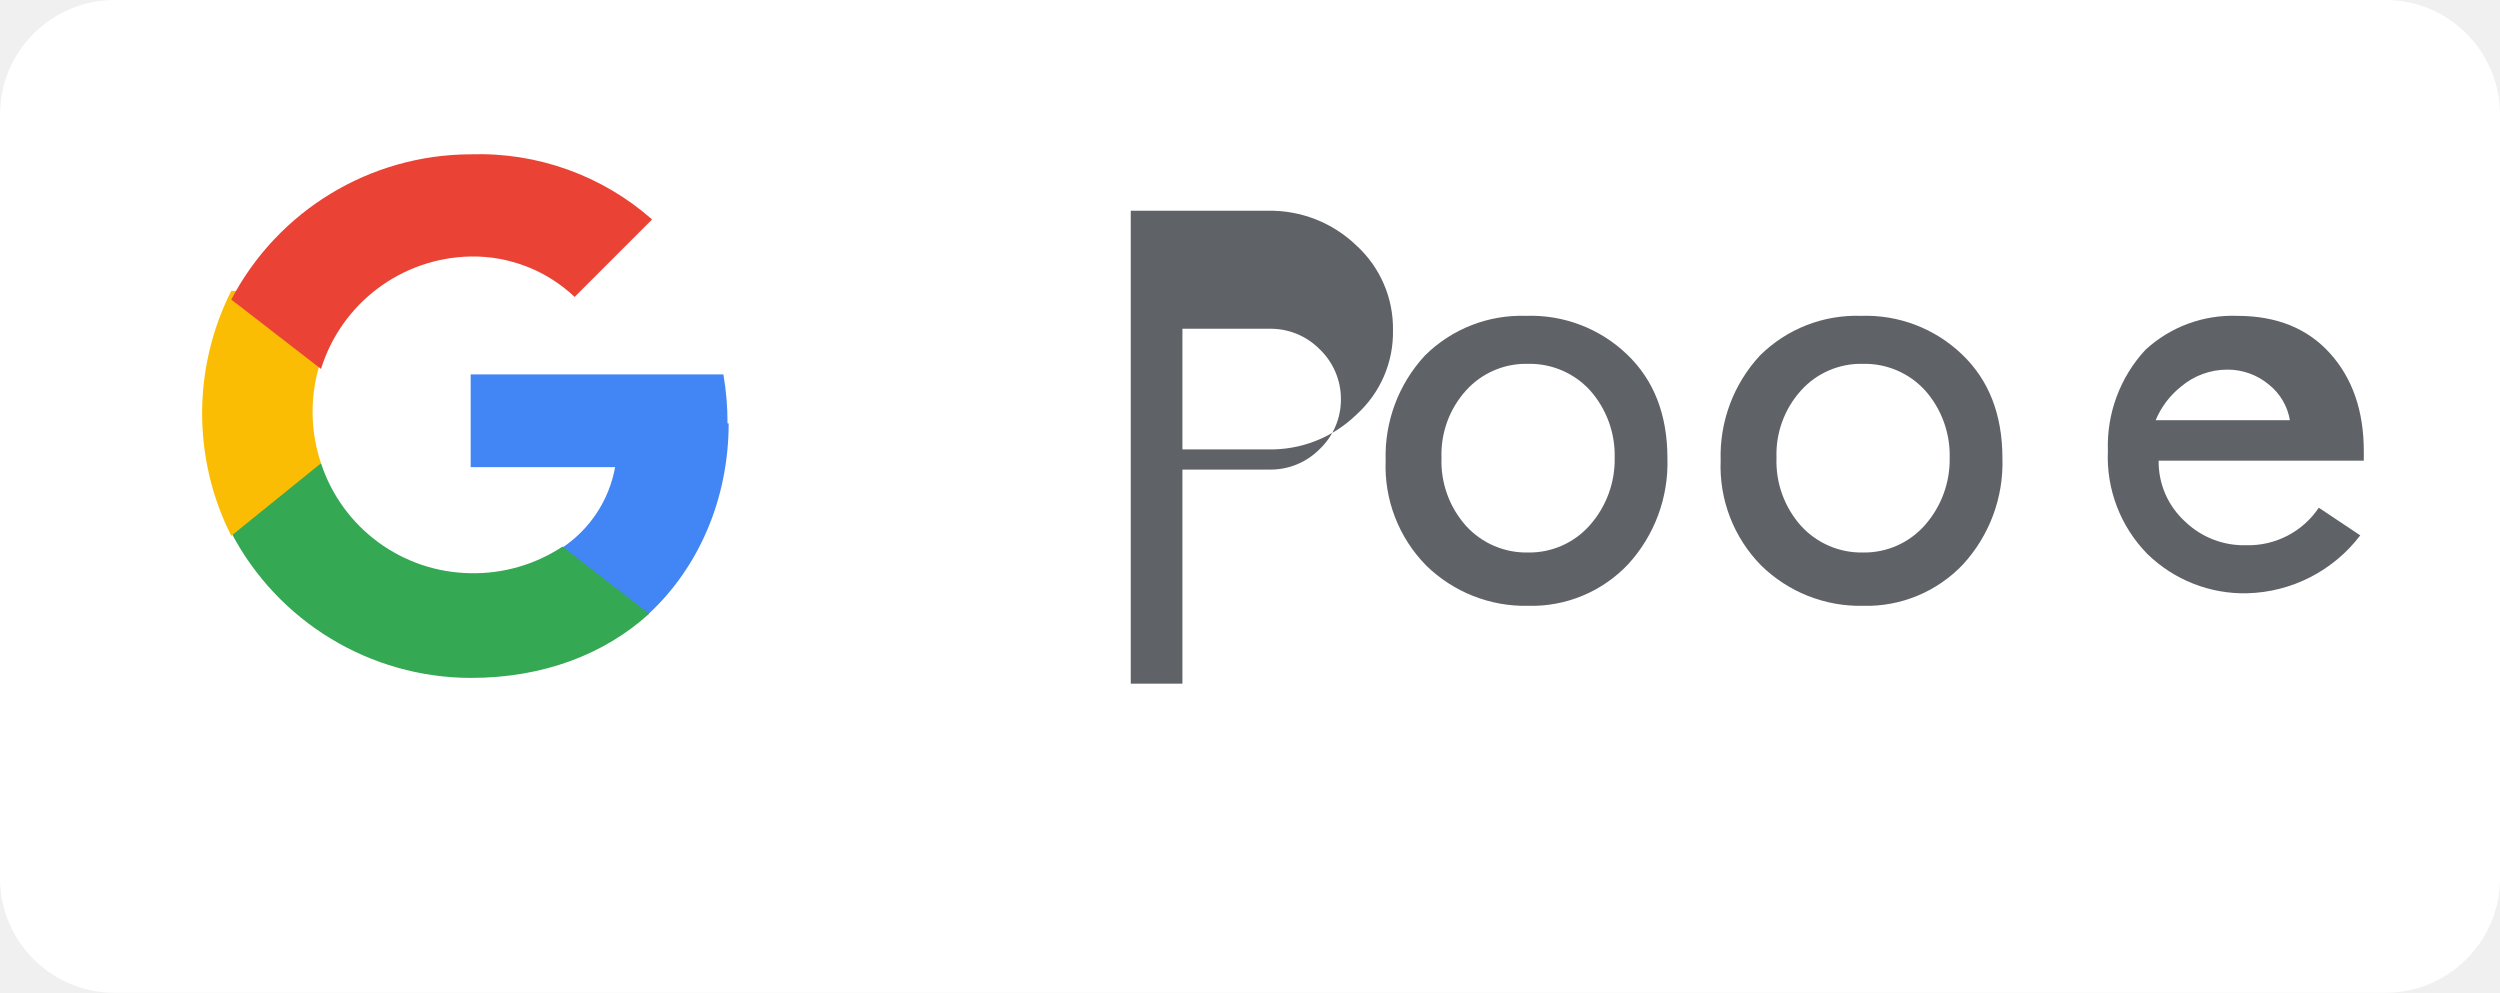
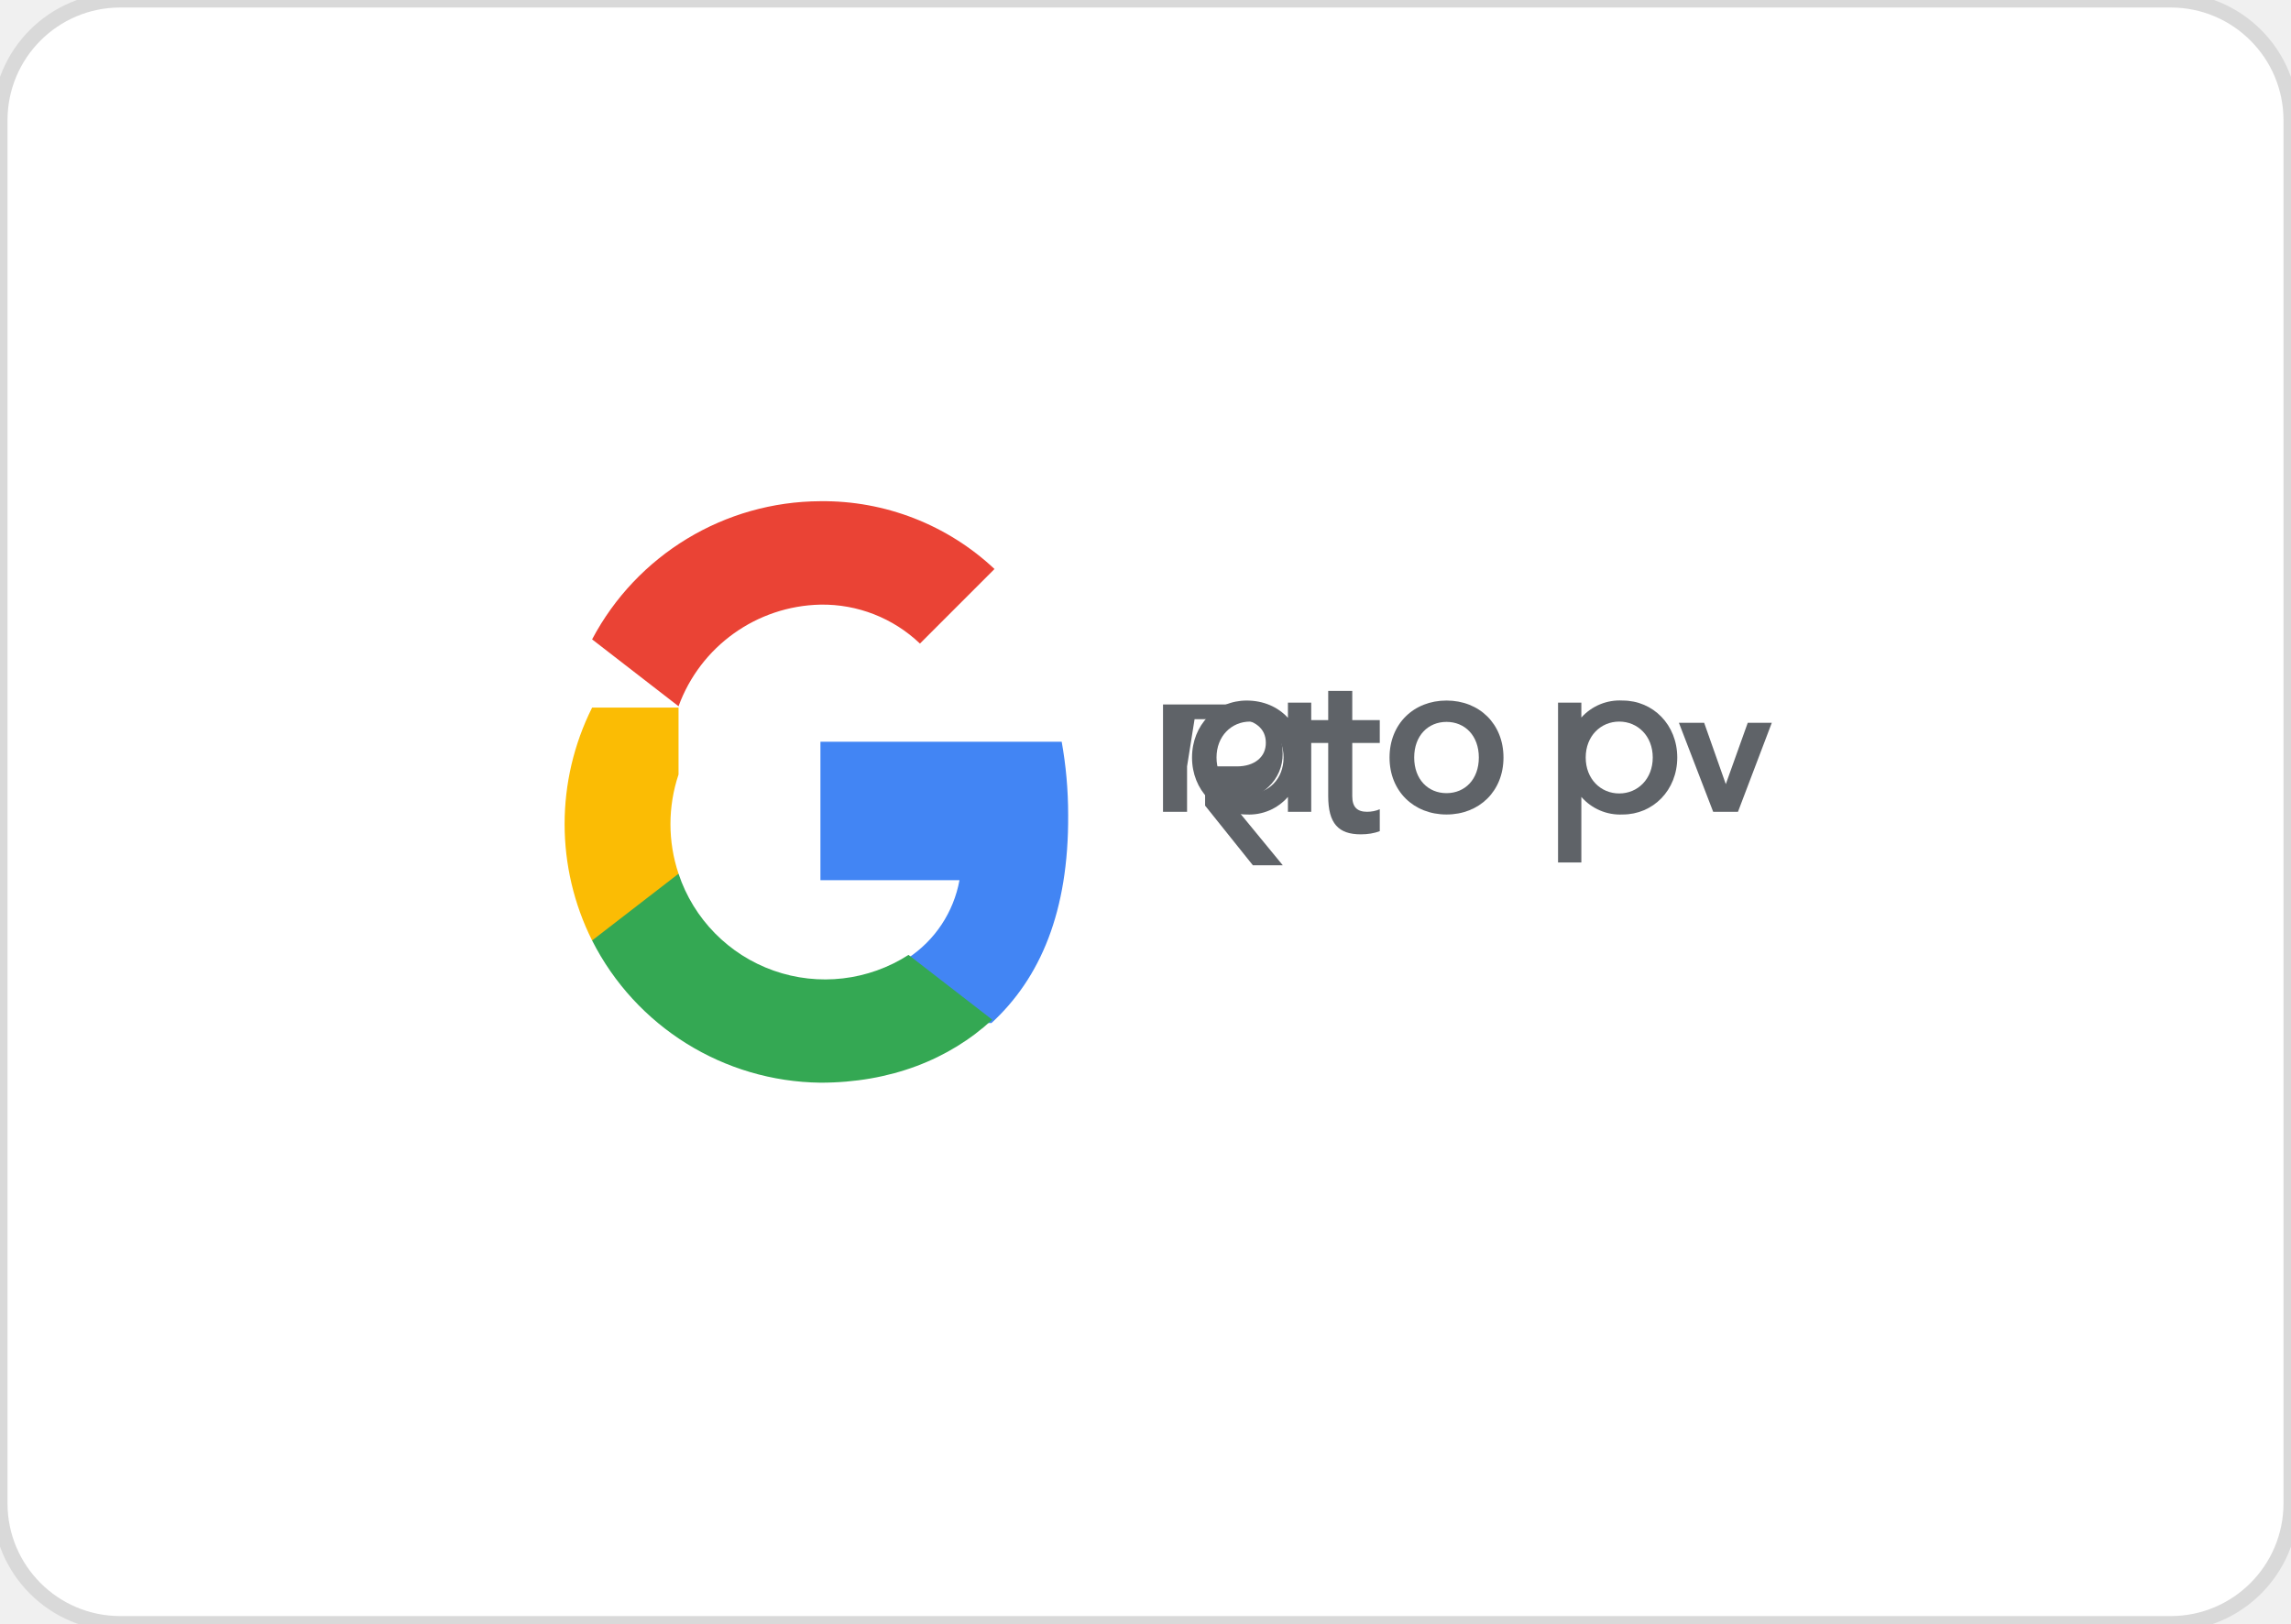
- <svg xmlns="http://www.w3.org/2000/svg" viewBox="0 0 435.97 173.13">
-   <rect width="435.97" height="173.13" rx="20" fill="white" />
-   <path fill="#5F6368" d="M206.2 90.91v28.31h-9.01V36.75h23.9a21.67 21.67 0 0115.47 6.08 19.58 19.58 0 016.36 14.77 19.3 19.3 0 01-6.36 14.69 21.45 21.45 0 01-15.47 6.08H206.2v.54zm0-45.15v36.13h15.18a12 12 0 008.73-3.55 11.89 11.89 0 003.73-8.73 12 12 0 00-3.73-8.73 12 12 0 00-8.73-3.55H206.2v-1.57z" />
-   <path fill="#5F6368" d="M266.12 55.08a24.21 24.21 0 0117.61 6.72q7.05 6.72 7.05 18.13a26.14 26.14 0 01-6.87 18.49 23.15 23.15 0 01-17.43 7.23 24.66 24.66 0 01-17.79-7.05 24.66 24.66 0 01-7.05-18.31 25.76 25.76 0 016.87-18.31 23.88 23.88 0 0117.61-6.9zm.36 8.37a14.06 14.06 0 00-10.82 4.64 16.61 16.61 0 00-4.28 11.72 16.89 16.89 0 004.28 11.9 14.24 14.24 0 0010.82 4.64 14.06 14.06 0 0010.82-4.82 17.25 17.25 0 004.28-11.72 17.07 17.07 0 00-4.28-11.72 14.24 14.24 0 00-10.82-4.64z" />
-   <path fill="#5F6368" d="M324.54 55.08a24.21 24.21 0 0117.61 6.72q7.05 6.72 7.05 18.13a26.14 26.14 0 01-6.87 18.49 23.15 23.15 0 01-17.43 7.23 24.66 24.66 0 01-17.79-7.05 24.66 24.66 0 01-7.05-18.31 25.76 25.76 0 016.87-18.31 23.88 23.88 0 0117.61-6.9zm.36 8.37a14.06 14.06 0 00-10.82 4.64 16.61 16.61 0 00-4.28 11.72 16.89 16.89 0 004.28 11.9 14.24 14.24 0 0010.82 4.64 14.06 14.06 0 0010.82-4.82 17.25 17.25 0 004.28-11.72 17.07 17.07 0 00-4.28-11.72 14.24 14.24 0 00-10.82-4.64z" />
-   <path fill="#5F6368" d="M390.16 55.08q10.28 0 16.17 6.54t5.89 17.07v1.65h-35.78a14.12 14.12 0 004.64 10.64 14.78 14.78 0 0010.64 4.1 14.78 14.78 0 0012.65-6.54l7.23 4.82a25.58 25.58 0 01-19.71 10.1 24.12 24.12 0 01-17.43-6.87 24.12 24.12 0 01-6.87-17.97 24.66 24.66 0 016.54-17.61 22.42 22.42 0 0116.03-5.93zm9.19 18.31a10.1 10.1 0 00-3.73-6.36 11.18 11.18 0 00-7.23-2.57 12.47 12.47 0 00-8.01 2.93 14.78 14.78 0 00-4.46 5.89h23.43v.11z" />
-   <path fill="#4285F4" d="M126.87 73.84a49.06 49.06 0 00-.72-8.55H82.08v16.17h25.19a21.49 21.49 0 01-9.37 14.15v11.54h15.11c8.91-8.19 14.06-20.29 14.06-33.31h-.2z" />
-   <path fill="#34A853" d="M82.08 118.22c12.65 0 23.29-4.1 31.12-11.18l-15.11-11.72a28.04 28.04 0 01-16.01 4.64 27.86 27.86 0 01-26.1-19.17H40.33v12.1a47.26 47.26 0 0041.75 25.33z" />
-   <path fill="#FBBC04" d="M55.98 80.79a28.22 28.22 0 010-17.97V50.72H40.33a47.44 47.44 0 000 42.72l15.65-12.65z" />
-   <path fill="#EA4335" d="M82.08 44.73a25.76 25.76 0 0118.13 7.05l13.51-13.51A45.6 45.6 0 0082.08 26.91a47.26 47.26 0 00-41.75 25.33l15.65 12.1a27.86 27.86 0 0126.1-19.61z" />
+ <svg xmlns="http://www.w3.org/2000/svg" viewBox="0 0 152.41 108" fill="none">
+   <rect width="152.41" height="108" rx="8" fill="#FFF" stroke="#D9D9D9" />
+   <path fill="#4285F4" d="M71.06 54.21c0-1.69-.15-3.31-.43-4.87H54.58v9.21h9.25a7.91 7.91 0 01-3.44 5.19v4.31h5.57c3.26-3 5.14-7.43 5.1-13.84z" />
+   <path fill="#34A853" d="M54.58 72.02c4.66 0 8.57-1.55 11.43-4.19l-5.57-4.31a10.27 10.27 0 01-15.3-5.4h-5.75v4.44a17.26 17.26 0 0015.19 9.46z" />
+   <path fill="#FBBC04" d="M45.14 58.12a10.39 10.39 0 010-6.6v-4.45h-5.75a17.31 17.31 0 000 15.49l5.75-4.44z" />
+   <path fill="#EA4335" d="M54.58 40.22a9.36 9.36 0 016.62 2.59l4.96-4.96a16.65 16.65 0 00-11.58-4.51 17.26 17.26 0 00-15.19 9.19l5.75 4.45a10.28 10.28 0 019.44-6.76z" />
+   <path fill="#5F6368" d="M88.36 52.96v-3.54h-1.83v-1.52h1.83v-1.94h1.6v1.94h1.83v1.52h-1.83v3.54c0 .72.32 1.04.99 1.04.28 0 .6-.06.84-.17v1.46c-.38.14-.79.21-1.26.21-1.49 0-2.17-.72-2.17-2.54z" />
+   <path fill="#5F6368" d="M100.02 50.39c0 2.24-1.61 3.79-3.79 3.79s-3.79-1.55-3.79-3.79 1.61-3.79 3.79-3.79 3.79 1.55 3.79 3.79zm-5.94 0c0 1.46.93 2.37 2.15 2.37s2.15-.91 2.15-2.37-.93-2.37-2.15-2.37-2.15.91-2.15 2.37z" />
+   <path fill="#5F6368" d="M82.93 46.6c1.12 0 2.08.42 2.75 1.15v-1.01h1.55v7.26h-1.55v-.99a3.42 3.42 0 01-2.75 1.17c-2.02 0-3.63-1.61-3.63-3.79s1.61-3.79 3.63-3.79zm.23 6.18c1.23 0 2.23-.96 2.23-2.39s-1-2.39-2.23-2.39-2.23.96-2.23 2.39 1 2.39 2.23 2.39z" />
+   <path fill="#5F6368" d="M107.95 46.6c2.02 0 3.63 1.61 3.63 3.79s-1.61 3.79-3.63 3.79a3.42 3.42 0 01-2.75-1.17v4.36h-1.55V46.74h1.55v.99a3.42 3.42 0 012.75-1.13zm-.23 6.18c1.23 0 2.23-.96 2.23-2.39s-1-2.39-2.23-2.39-2.23.96-2.23 2.39 1 2.39 2.23 2.39z" />
+   <path fill="#5F6368" d="M117.87 48.08l-2.25 5.92h-1.65l-2.28-5.92h1.68l1.44 4.08 1.46-4.08h1.6z" />
+   <path fill="#5F6368" d="M78.97 50.98v3.02h-1.6v-7.14h4.23c1.16 0 2.15.38 2.79 1.02a3.07 3.07 0 01.94 2.26 2.95 2.95 0 01-.94 2.2c-.63.6-1.44.98-2.51 1.01l3.46 4.21h-1.99l-3.18-3.97v-2.61h2.11c.59 0 1.07-.15 1.42-.44.35-.29.51-.68.51-1.13 0-.47-.17-.85-.51-1.13-.35-.29-.82-.44-1.42-.44h-2.81z" />
</svg>
